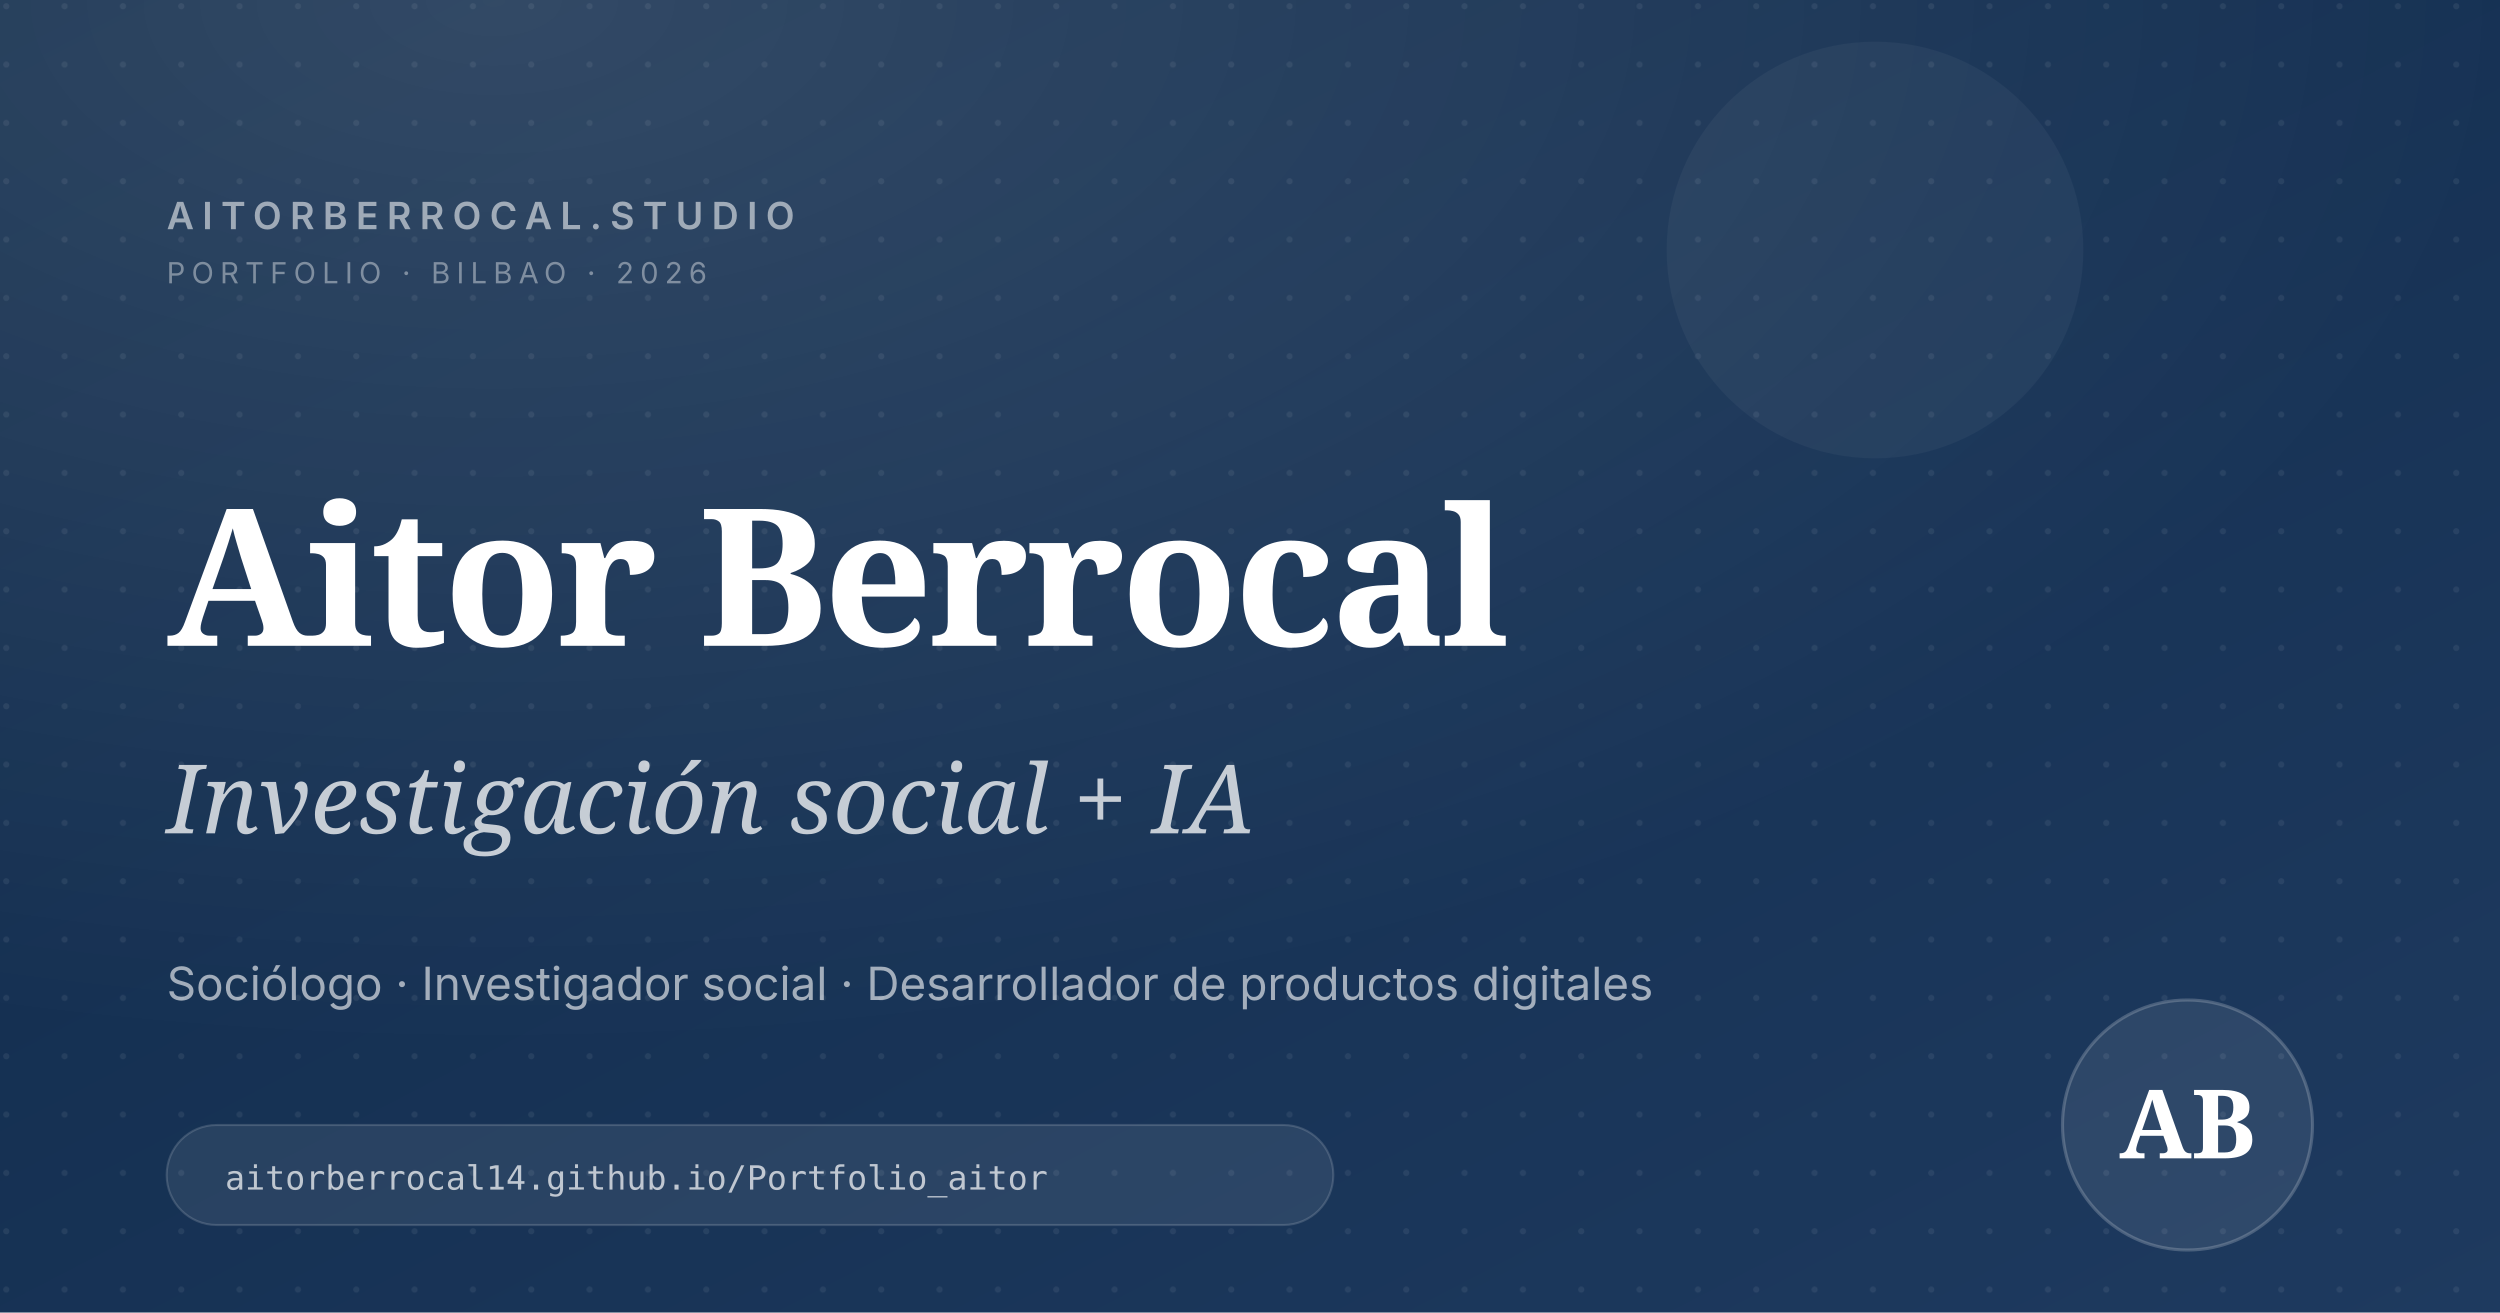
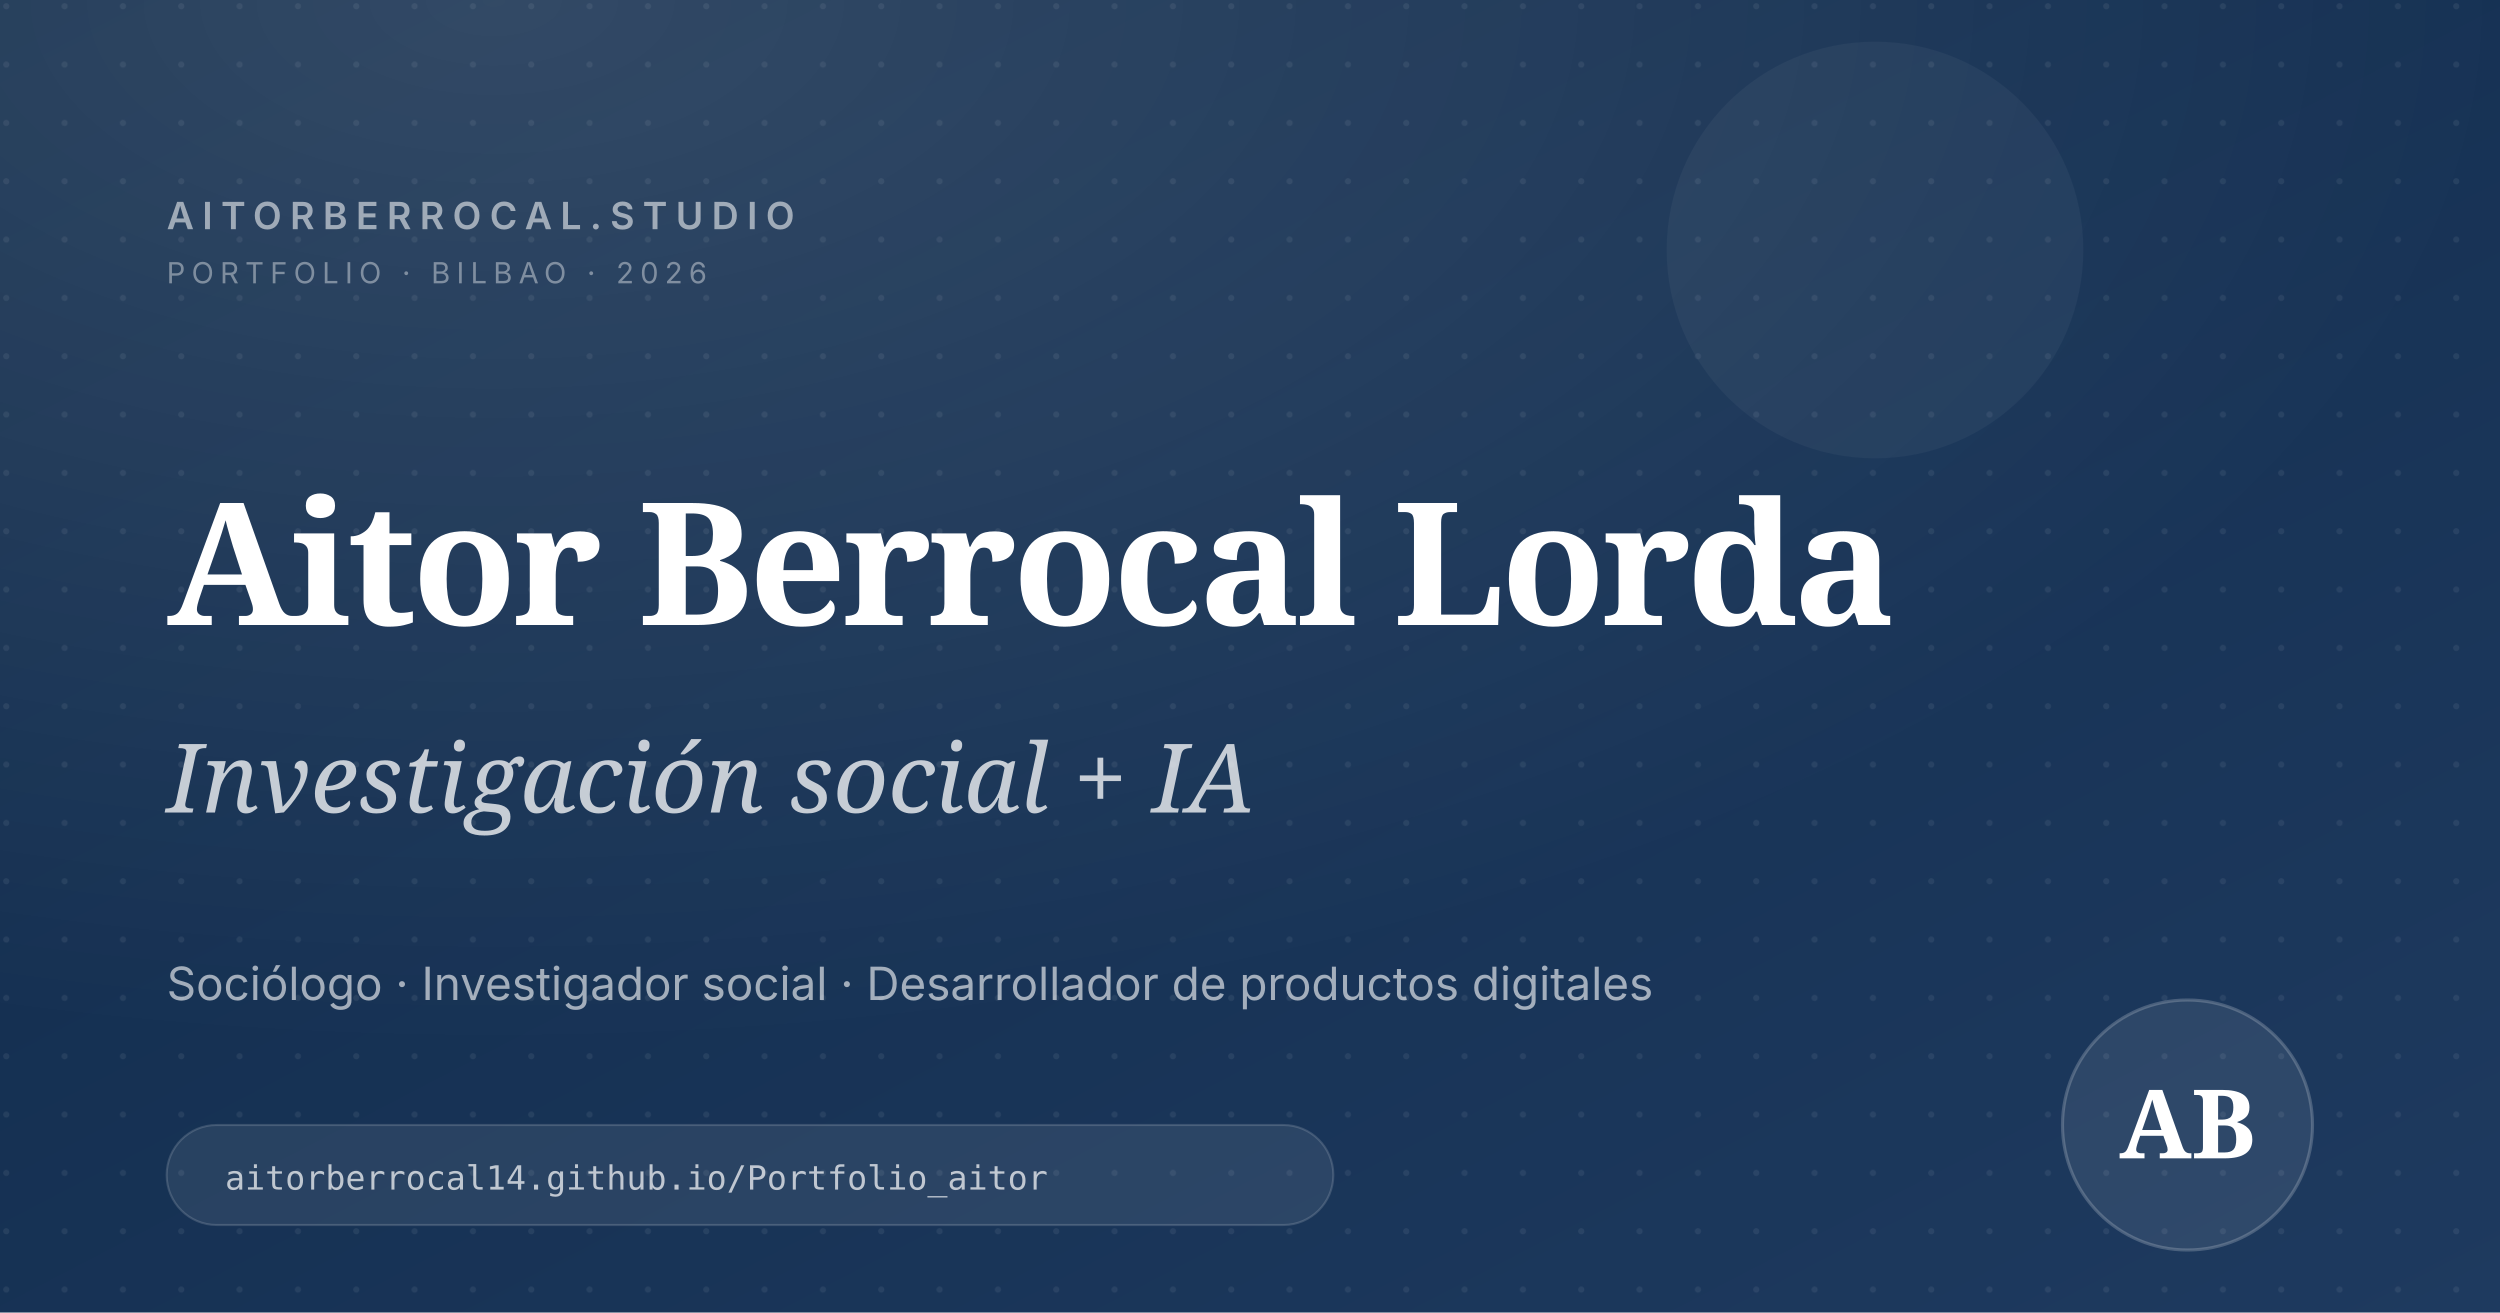
<svg xmlns="http://www.w3.org/2000/svg" viewBox="0 0 1200 630" width="1200" height="630">
  <defs>
    <linearGradient id="bg" x1="0" y1="0" x2="1" y2="1">
      <stop offset="0" stop-color="#0f2a4a" />
      <stop offset="1" stop-color="#1e3a5f" />
    </linearGradient>
    <pattern id="dots" x="0" y="0" width="28" height="28" patternUnits="userSpaceOnUse">
      <circle cx="3" cy="3" r="1.5" fill="rgba(255,255,255,0.07)" />
    </pattern>
    <radialGradient id="glow" cx="0.2" cy="0" r="0.8">
      <stop offset="0" stop-color="rgba(255,255,255,0.14)" />
      <stop offset="1" stop-color="rgba(255,255,255,0)" />
    </radialGradient>
  </defs>
  <rect width="1200" height="630" fill="url(#bg)" />
  <rect width="1200" height="630" fill="url(#dots)" />
  <rect width="1200" height="630" fill="url(#glow)" />
  <g font-family="'Inter', ui-sans-serif, system-ui, sans-serif" fill="#dbe4f2">
    <text x="80" y="110" font-size="18" font-weight="600" letter-spacing="4" fill="rgba(255,255,255,0.55)">AITORBERROCAL.STUDIO</text>
    <text x="80" y="136" font-size="14" letter-spacing="3" fill="rgba(255,255,255,0.4)">PORTFOLIO · BILBAO · 2026</text>
  </g>
  <g font-family="'Fraunces', ui-serif, Georgia, serif" fill="#ffffff">
-     <text x="80" y="310" font-size="92" font-weight="600" letter-spacing="-2">Aitor Berrocal</text>
-     <text x="80" y="400" font-size="46" font-weight="500" font-style="italic" fill="rgba(255,255,255,0.75)">Investigación social + IA</text>
+     <text x="80" y="300" font-size="82" font-weight="600" letter-spacing="-2">Aitor Berrocal Lorda</text>
+     <text x="80" y="390" font-size="46" font-weight="500" font-style="italic" fill="rgba(255,255,255,0.75)">Investigación social + IA</text>
  </g>
  <g font-family="'Inter', ui-sans-serif, system-ui, sans-serif" fill="rgba(255,255,255,0.6)">
    <text x="80" y="480" font-size="22" font-weight="400">Sociólogo · Investigador social · Desarrollador de productos digitales</text>
  </g>
  <g transform="translate(80 540)">
    <rect width="560" height="48" rx="24" fill="rgba(255,255,255,0.08)" stroke="rgba(255,255,255,0.15)" />
    <text x="28" y="31" font-family="'JetBrains Mono', ui-monospace, monospace" font-size="16" font-weight="500" fill="rgba(255,255,255,0.7)">aitorberrocal14.github.io/Portfolio_aitor</text>
  </g>
  <g transform="translate(1050 540)" font-family="'Inter', ui-sans-serif, system-ui, sans-serif">
    <circle r="60" fill="rgba(255,255,255,0.08)" stroke="rgba(255,255,255,0.2)" stroke-width="1.5" />
    <text text-anchor="middle" y="16" font-size="46" font-weight="700" fill="#ffffff" font-family="'Fraunces', ui-serif, serif">AB</text>
  </g>
  <g transform="translate(900 120)">
    <circle r="100" fill="rgba(255,255,255,0.04)" />
  </g>
</svg>
